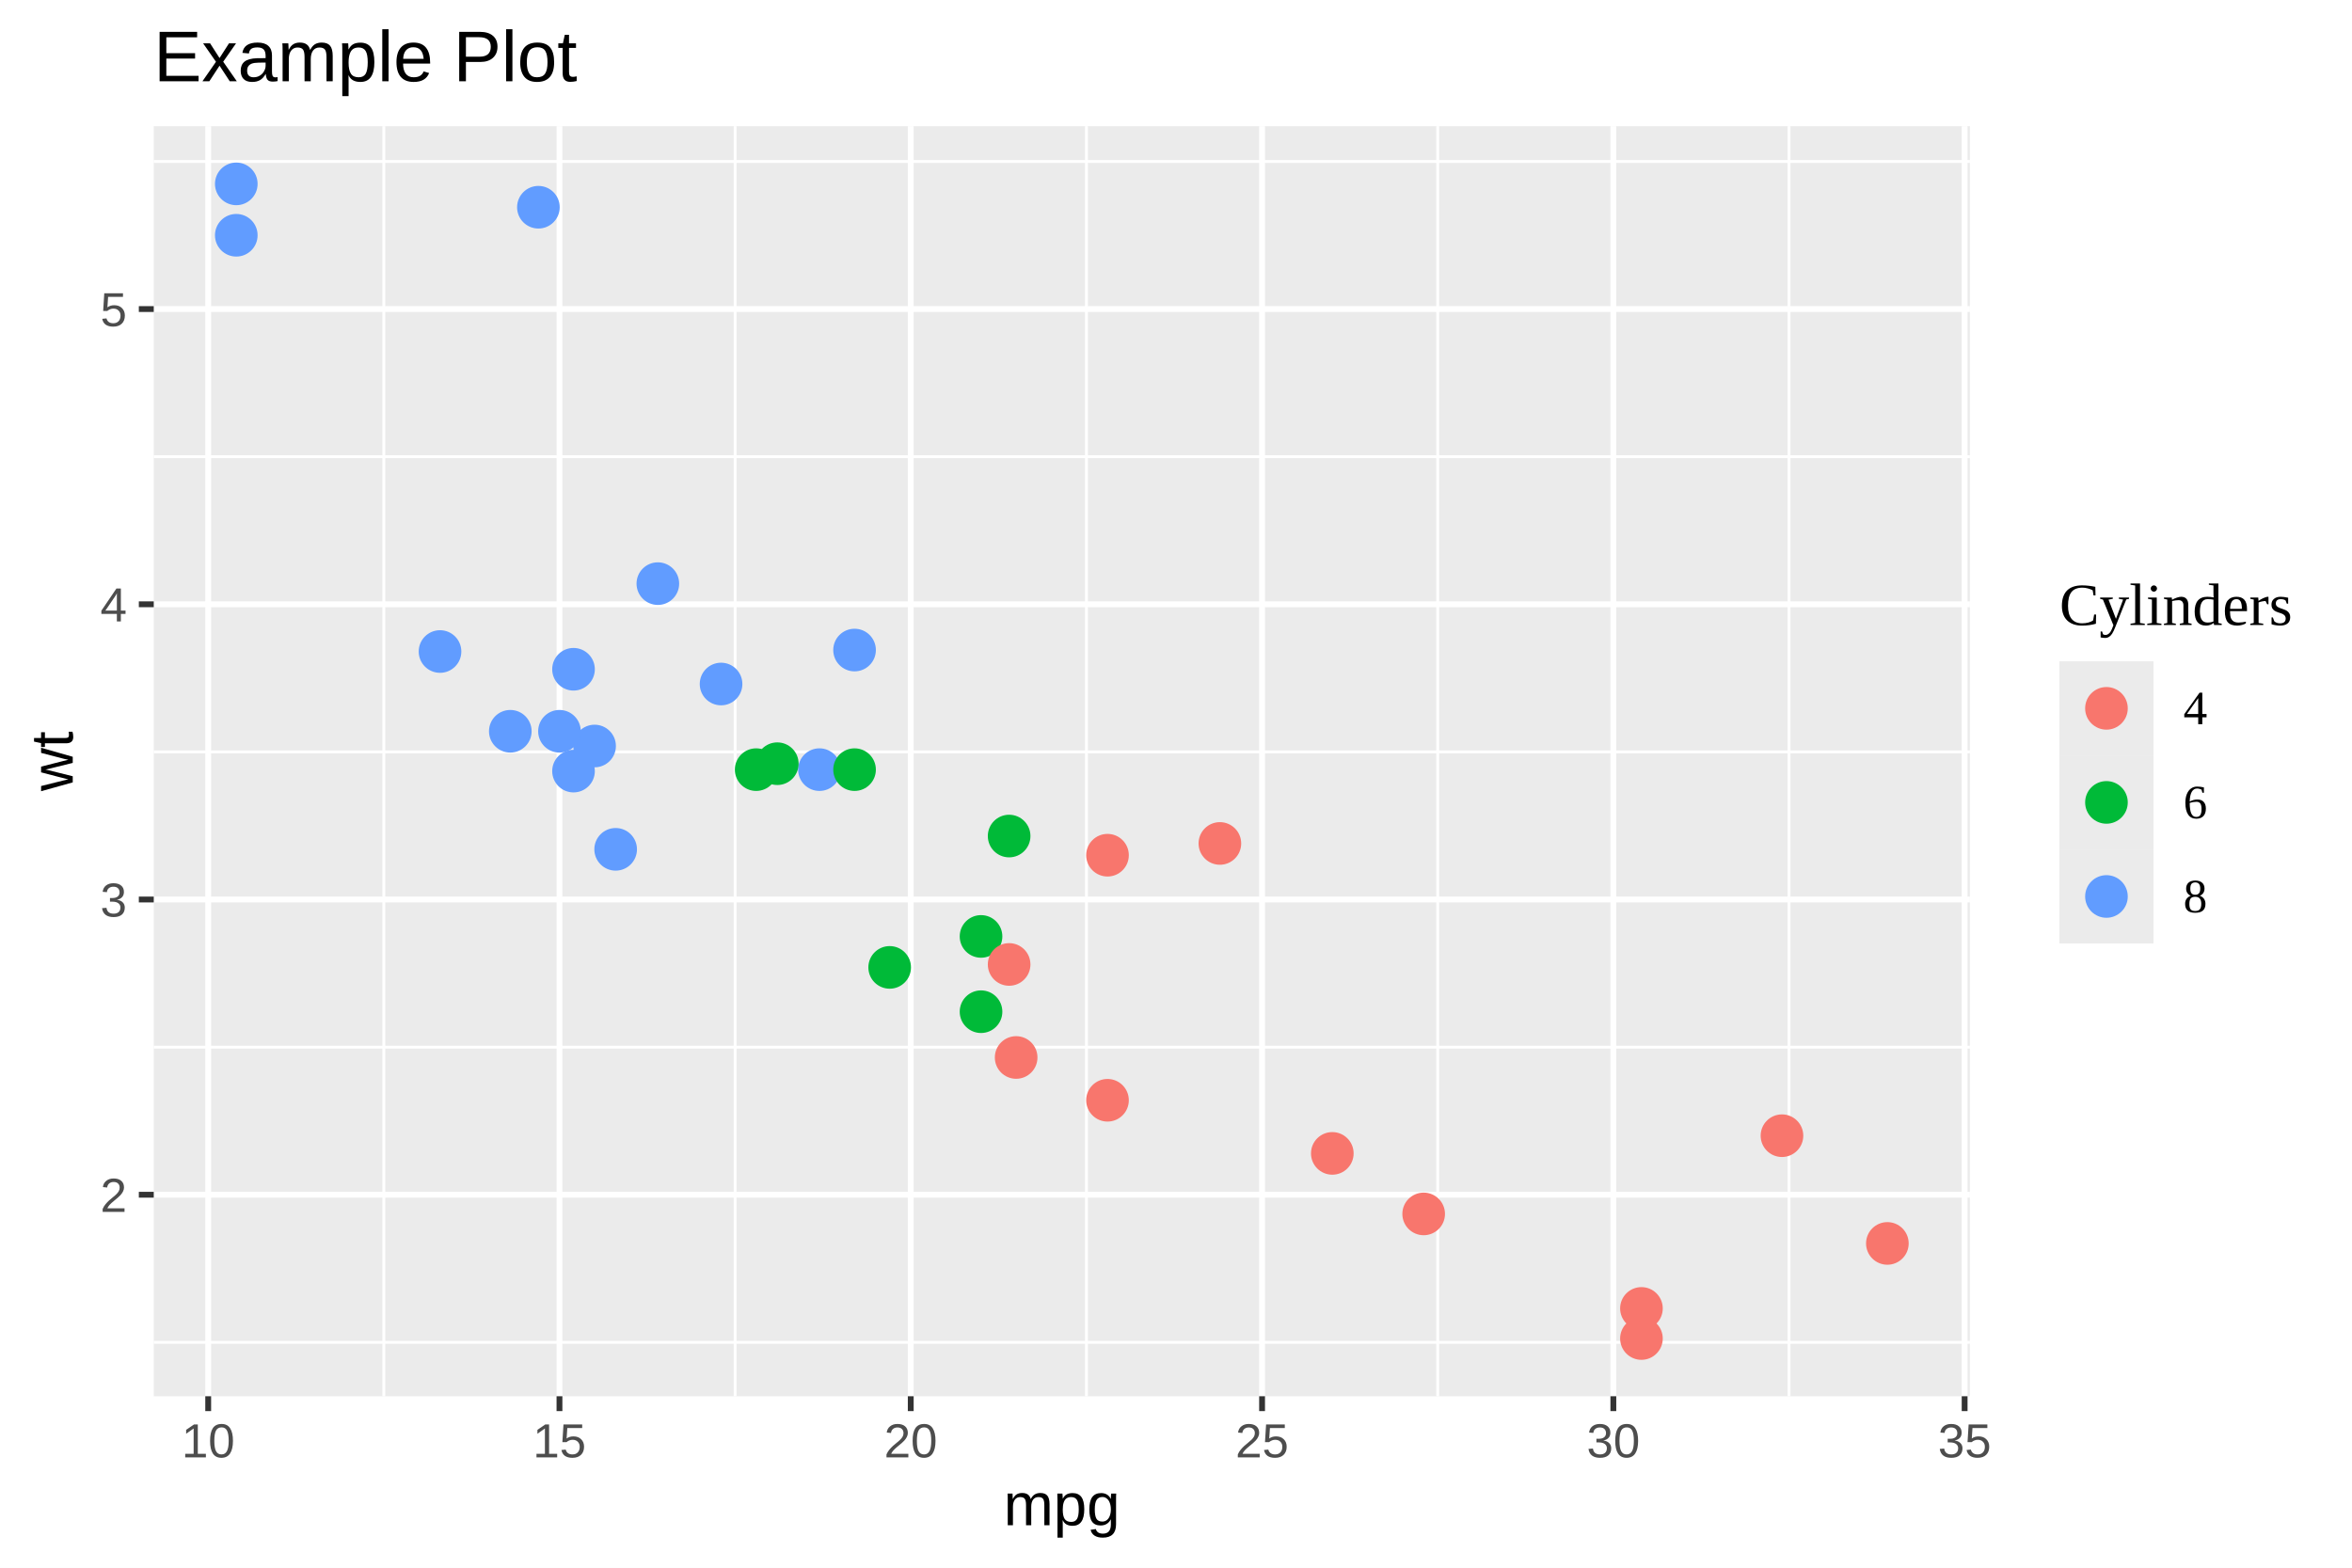
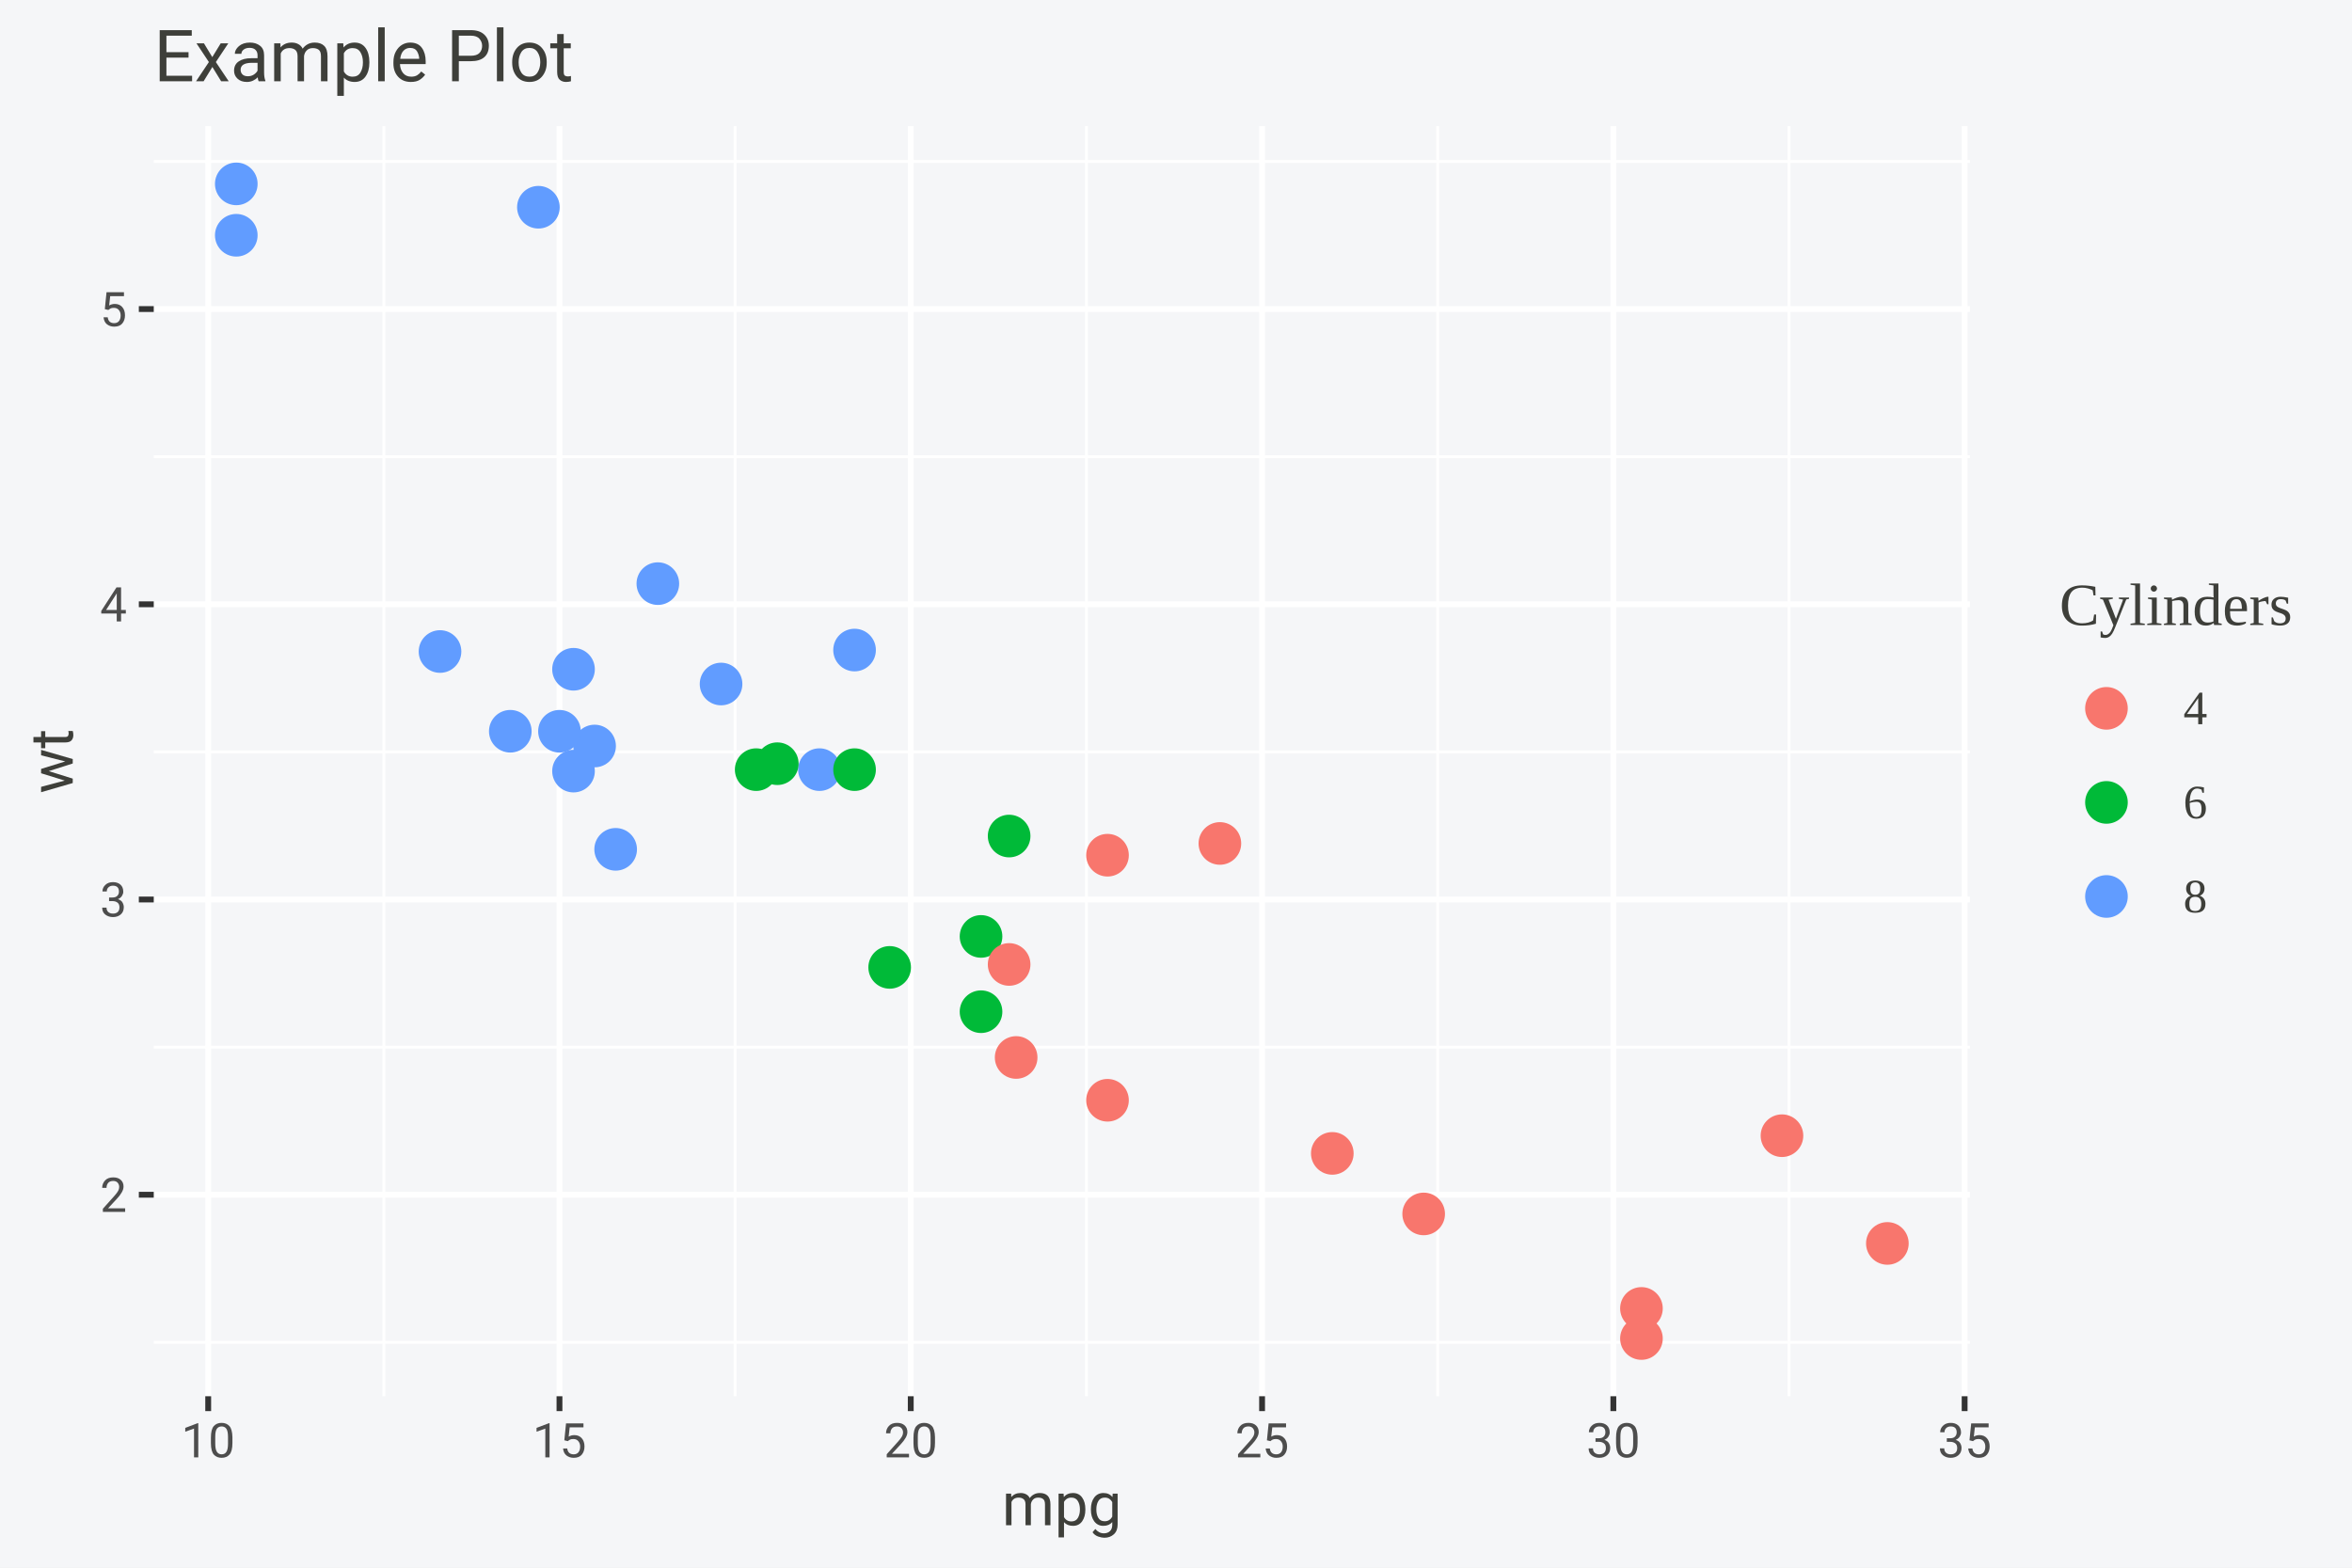
<svg xmlns="http://www.w3.org/2000/svg" width="432.00pt" height="288.00pt" viewBox="0 0 432.00 288.00">
  <g class="svglite">
    <defs>
      <style type="text/css">
-     .svglite line, .svglite polyline, .svglite polygon, .svglite path, .svglite rect, .svglite circle {
+     /* theme-aware-processed */
+     .svglite line, .svglite polyline, .svglite polygon, .svglite path, .svglite circle {
      fill: none;
-       stroke: #000000;
+       stroke: #3E3F3A;
+       stroke-linecap: round;
+       stroke-linejoin: round;
+       stroke-miterlimit: 10.00;
+     }
+     .svglite &gt; g &gt; rect {
+       fill: none;
+       stroke: #3E3F3A;
      stroke-linecap: round;
      stroke-linejoin: round;
      stroke-miterlimit: 10.00;
    }
    .svglite text {
      white-space: pre;
+       fill: #3E3F3A;
    }
    .svglite g.glyphgroup path {
      fill: inherit;
      stroke: none;
    }
  </style>
    </defs>
-     <rect width="100%" height="100%" style="stroke: none; fill: #F5F6F8;" />
+     <rect class="svg-bg" width="100%" height="100%" style="stroke: none; fill: #F5F6F8;" />
    <defs>
      <clipPath id="cpMC4wMHw0MzIuMDB8MC4wMHwyODguMDA=">
        <rect x="0.00" y="0.00" width="432.00" height="288.00" />
      </clipPath>
    </defs>
    <g clip-path="url(#cpMC4wMHw0MzIuMDB8MC4wMHwyODguMDA=)">
-       <rect x="0" y="0.00" width="432.00" height="288.00" style="stroke-width: 1.07; stroke: #FFFFFF; fill: #FFFFFF;" />
+       <rect x="0" y="0.00" width="432.00" height="288.00" style="stroke-width: 1.07; stroke: none;" />
    </g>
    <defs>
      <clipPath id="cpMjguMjR8MzYxLjgyfDIzLjE4fDI1Ni41MA==">
        <rect x="28.24" y="23.18" width="333.58" height="233.33" />
      </clipPath>
    </defs>
    <g clip-path="url(#cpMjguMjR8MzYxLjgyfDIzLjE4fDI1Ni41MA==)">
-       <rect x="28.24" y="23.18" width="333.58" height="233.33" style="stroke-width: 1.07; stroke: none; fill: #EBEBEB;" />
+       <rect x="28.24" y="23.18" width="333.58" height="233.33" style="stroke-width: 1.07; stroke: none;" />
      <polyline points="28.24,246.60 361.82,246.60 " style="stroke-width: 0.53; stroke: #FFFFFF; stroke-linecap: butt;" />
      <polyline points="28.24,192.37 361.82,192.37 " style="stroke-width: 0.53; stroke: #FFFFFF; stroke-linecap: butt;" />
      <polyline points="28.24,138.13 361.82,138.13 " style="stroke-width: 0.53; stroke: #FFFFFF; stroke-linecap: butt;" />
      <polyline points="28.24,83.90 361.82,83.90 " style="stroke-width: 0.53; stroke: #FFFFFF; stroke-linecap: butt;" />
      <polyline points="28.24,29.66 361.82,29.66 " style="stroke-width: 0.53; stroke: #FFFFFF; stroke-linecap: butt;" />
      <polyline points="70.50,256.50 70.50,23.18 " style="stroke-width: 0.53; stroke: #FFFFFF; stroke-linecap: butt;" />
      <polyline points="135.02,256.50 135.02,23.18 " style="stroke-width: 0.53; stroke: #FFFFFF; stroke-linecap: butt;" />
      <polyline points="199.55,256.50 199.55,23.18 " style="stroke-width: 0.53; stroke: #FFFFFF; stroke-linecap: butt;" />
      <polyline points="264.07,256.50 264.07,23.18 " style="stroke-width: 0.53; stroke: #FFFFFF; stroke-linecap: butt;" />
      <polyline points="328.59,256.50 328.59,23.18 " style="stroke-width: 0.53; stroke: #FFFFFF; stroke-linecap: butt;" />
      <polyline points="28.24,219.49 361.82,219.49 " style="stroke-width: 1.07; stroke: #FFFFFF; stroke-linecap: butt;" />
      <polyline points="28.24,165.25 361.82,165.25 " style="stroke-width: 1.07; stroke: #FFFFFF; stroke-linecap: butt;" />
      <polyline points="28.24,111.01 361.82,111.01 " style="stroke-width: 1.07; stroke: #FFFFFF; stroke-linecap: butt;" />
      <polyline points="28.24,56.78 361.82,56.78 " style="stroke-width: 1.07; stroke: #FFFFFF; stroke-linecap: butt;" />
      <polyline points="38.24,256.50 38.24,23.18 " style="stroke-width: 1.07; stroke: #FFFFFF; stroke-linecap: butt;" />
      <polyline points="102.76,256.50 102.76,23.18 " style="stroke-width: 1.07; stroke: #FFFFFF; stroke-linecap: butt;" />
      <polyline points="167.28,256.50 167.28,23.18 " style="stroke-width: 1.07; stroke: #FFFFFF; stroke-linecap: butt;" />
      <polyline points="231.81,256.50 231.81,23.18 " style="stroke-width: 1.07; stroke: #FFFFFF; stroke-linecap: butt;" />
      <polyline points="296.33,256.50 296.33,23.18 " style="stroke-width: 1.07; stroke: #FFFFFF; stroke-linecap: butt;" />
      <polyline points="360.85,256.50 360.85,23.18 " style="stroke-width: 1.07; stroke: #FFFFFF; stroke-linecap: butt;" />
      <circle cx="180.19" cy="185.86" r="3.56" style="stroke-width: 0.71; stroke: #00BA38; fill: #00BA38;" />
      <circle cx="180.19" cy="172.03" r="3.56" style="stroke-width: 0.71; stroke: #00BA38; fill: #00BA38;" />
      <circle cx="203.42" cy="202.13" r="3.56" style="stroke-width: 0.71; stroke: #F8766D; fill: #F8766D;" />
      <circle cx="185.35" cy="153.59" r="3.56" style="stroke-width: 0.71; stroke: #00BA38; fill: #00BA38;" />
      <circle cx="150.51" cy="141.39" r="3.56" style="stroke-width: 0.71; stroke: #619CFF; fill: #619CFF;" />
      <circle cx="142.77" cy="140.30" r="3.56" style="stroke-width: 0.71; stroke: #00BA38; fill: #00BA38;" />
      <circle cx="93.73" cy="134.34" r="3.56" style="stroke-width: 0.71; stroke: #619CFF; fill: #619CFF;" />
      <circle cx="224.06" cy="154.95" r="3.56" style="stroke-width: 0.71; stroke: #F8766D; fill: #F8766D;" />
      <circle cx="203.42" cy="157.11" r="3.56" style="stroke-width: 0.71; stroke: #F8766D; fill: #F8766D;" />
      <circle cx="156.96" cy="141.39" r="3.56" style="stroke-width: 0.71; stroke: #00BA38; fill: #00BA38;" />
      <circle cx="138.89" cy="141.39" r="3.56" style="stroke-width: 0.71; stroke: #00BA38; fill: #00BA38;" />
      <circle cx="120.83" cy="107.22" r="3.56" style="stroke-width: 0.71; stroke: #619CFF; fill: #619CFF;" />
      <circle cx="132.44" cy="125.66" r="3.56" style="stroke-width: 0.71; stroke: #619CFF; fill: #619CFF;" />
      <circle cx="105.34" cy="122.95" r="3.56" style="stroke-width: 0.71; stroke: #619CFF; fill: #619CFF;" />
      <circle cx="43.40" cy="43.22" r="3.56" style="stroke-width: 0.71; stroke: #619CFF; fill: #619CFF;" />
      <circle cx="43.40" cy="33.78" r="3.56" style="stroke-width: 0.71; stroke: #619CFF; fill: #619CFF;" />
      <circle cx="98.89" cy="38.07" r="3.56" style="stroke-width: 0.71; stroke: #619CFF; fill: #619CFF;" />
      <circle cx="327.30" cy="208.64" r="3.56" style="stroke-width: 0.71; stroke: #F8766D; fill: #F8766D;" />
      <circle cx="301.49" cy="240.37" r="3.56" style="stroke-width: 0.71; stroke: #F8766D; fill: #F8766D;" />
      <circle cx="346.66" cy="228.43" r="3.56" style="stroke-width: 0.71; stroke: #F8766D; fill: #F8766D;" />
      <circle cx="186.64" cy="194.27" r="3.56" style="stroke-width: 0.71; stroke: #F8766D; fill: #F8766D;" />
      <circle cx="109.21" cy="137.05" r="3.56" style="stroke-width: 0.71; stroke: #619CFF; fill: #619CFF;" />
      <circle cx="105.34" cy="141.66" r="3.56" style="stroke-width: 0.71; stroke: #619CFF; fill: #619CFF;" />
      <circle cx="80.82" cy="119.69" r="3.56" style="stroke-width: 0.71; stroke: #619CFF; fill: #619CFF;" />
      <circle cx="156.96" cy="119.42" r="3.56" style="stroke-width: 0.71; stroke: #619CFF; fill: #619CFF;" />
      <circle cx="261.49" cy="223.01" r="3.56" style="stroke-width: 0.71; stroke: #F8766D; fill: #F8766D;" />
      <circle cx="244.71" cy="211.89" r="3.56" style="stroke-width: 0.71; stroke: #F8766D; fill: #F8766D;" />
      <circle cx="301.49" cy="245.90" r="3.56" style="stroke-width: 0.71; stroke: #F8766D; fill: #F8766D;" />
      <circle cx="113.08" cy="156.03" r="3.56" style="stroke-width: 0.71; stroke: #619CFF; fill: #619CFF;" />
      <circle cx="163.41" cy="177.72" r="3.56" style="stroke-width: 0.71; stroke: #00BA38; fill: #00BA38;" />
      <circle cx="102.76" cy="134.34" r="3.56" style="stroke-width: 0.71; stroke: #619CFF; fill: #619CFF;" />
      <circle cx="185.35" cy="177.18" r="3.56" style="stroke-width: 0.71; stroke: #F8766D; fill: #F8766D;" />
    </g>
    <g clip-path="url(#cpMC4wMHw0MzIuMDB8MC4wMHwyODguMDA=)">
-       <text x="23.31" y="222.64" text-anchor="end" style="font-size: 8.80px;fill: #4D4D4D; font-family: &quot;Arial&quot;;" textLength="4.89px" lengthAdjust="spacingAndGlyphs">2</text>
-       <text x="23.31" y="168.40" text-anchor="end" style="font-size: 8.80px;fill: #4D4D4D; font-family: &quot;Arial&quot;;" textLength="4.89px" lengthAdjust="spacingAndGlyphs">3</text>
-       <text x="23.31" y="114.16" text-anchor="end" style="font-size: 8.80px;fill: #4D4D4D; font-family: &quot;Arial&quot;;" textLength="4.89px" lengthAdjust="spacingAndGlyphs">4</text>
-       <text x="23.31" y="59.93" text-anchor="end" style="font-size: 8.80px;fill: #4D4D4D; font-family: &quot;Arial&quot;;" textLength="4.89px" lengthAdjust="spacingAndGlyphs">5</text>
+       <text x="23.31" y="222.64" text-anchor="end" style="font-size: 8.80px;fill: #4D4D4D; font-family: &quot;Roboto&quot;, -apple-system, BlinkMacSystemFont, &quot;Segoe UI&quot;, system-ui, sans-serif;" textLength="4.89px" lengthAdjust="spacingAndGlyphs">2</text>
+       <text x="23.31" y="168.40" text-anchor="end" style="font-size: 8.80px;fill: #4D4D4D; font-family: &quot;Roboto&quot;, -apple-system, BlinkMacSystemFont, &quot;Segoe UI&quot;, system-ui, sans-serif;" textLength="4.89px" lengthAdjust="spacingAndGlyphs">3</text>
+       <text x="23.31" y="114.16" text-anchor="end" style="font-size: 8.80px;fill: #4D4D4D; font-family: &quot;Roboto&quot;, -apple-system, BlinkMacSystemFont, &quot;Segoe UI&quot;, system-ui, sans-serif;" textLength="4.89px" lengthAdjust="spacingAndGlyphs">4</text>
+       <text x="23.31" y="59.93" text-anchor="end" style="font-size: 8.80px;fill: #4D4D4D; font-family: &quot;Roboto&quot;, -apple-system, BlinkMacSystemFont, &quot;Segoe UI&quot;, system-ui, sans-serif;" textLength="4.89px" lengthAdjust="spacingAndGlyphs">5</text>
      <polyline points="25.50,219.49 28.24,219.49 " style="stroke-width: 1.07; stroke: #333333; stroke-linecap: butt;" />
      <polyline points="25.50,165.25 28.24,165.25 " style="stroke-width: 1.07; stroke: #333333; stroke-linecap: butt;" />
      <polyline points="25.50,111.01 28.24,111.01 " style="stroke-width: 1.07; stroke: #333333; stroke-linecap: butt;" />
      <polyline points="25.50,56.78 28.24,56.78 " style="stroke-width: 1.07; stroke: #333333; stroke-linecap: butt;" />
      <polyline points="38.24,259.24 38.24,256.50 " style="stroke-width: 1.07; stroke: #333333; stroke-linecap: butt;" />
      <polyline points="102.76,259.24 102.76,256.50 " style="stroke-width: 1.07; stroke: #333333; stroke-linecap: butt;" />
      <polyline points="167.28,259.24 167.28,256.50 " style="stroke-width: 1.07; stroke: #333333; stroke-linecap: butt;" />
      <polyline points="231.81,259.24 231.81,256.50 " style="stroke-width: 1.07; stroke: #333333; stroke-linecap: butt;" />
      <polyline points="296.33,259.24 296.33,256.50 " style="stroke-width: 1.07; stroke: #333333; stroke-linecap: butt;" />
      <polyline points="360.85,259.24 360.85,256.50 " style="stroke-width: 1.07; stroke: #333333; stroke-linecap: butt;" />
-       <text x="38.24" y="267.74" text-anchor="middle" style="font-size: 8.80px;fill: #4D4D4D; font-family: &quot;Arial&quot;;" textLength="9.78px" lengthAdjust="spacingAndGlyphs">10</text>
-       <text x="102.76" y="267.74" text-anchor="middle" style="font-size: 8.80px;fill: #4D4D4D; font-family: &quot;Arial&quot;;" textLength="9.78px" lengthAdjust="spacingAndGlyphs">15</text>
-       <text x="167.28" y="267.74" text-anchor="middle" style="font-size: 8.80px;fill: #4D4D4D; font-family: &quot;Arial&quot;;" textLength="9.78px" lengthAdjust="spacingAndGlyphs">20</text>
-       <text x="231.81" y="267.74" text-anchor="middle" style="font-size: 8.80px;fill: #4D4D4D; font-family: &quot;Arial&quot;;" textLength="9.78px" lengthAdjust="spacingAndGlyphs">25</text>
-       <text x="296.33" y="267.74" text-anchor="middle" style="font-size: 8.80px;fill: #4D4D4D; font-family: &quot;Arial&quot;;" textLength="9.78px" lengthAdjust="spacingAndGlyphs">30</text>
-       <text x="360.85" y="267.74" text-anchor="middle" style="font-size: 8.80px;fill: #4D4D4D; font-family: &quot;Arial&quot;;" textLength="9.78px" lengthAdjust="spacingAndGlyphs">35</text>
-       <text x="195.03" y="280.20" text-anchor="middle" style="font-size: 11.00px; font-family: &quot;Arial&quot;;" textLength="21.41px" lengthAdjust="spacingAndGlyphs">mpg</text>
-       <text transform="translate(13.36,139.84) rotate(-90)" text-anchor="middle" style="font-size: 11.00px; font-family: &quot;Arial&quot;;" textLength="11.00px" lengthAdjust="spacingAndGlyphs">wt</text>
-       <rect x="372.78" y="100.87" width="53.74" height="77.94" style="stroke-width: 1.07; stroke: none; fill: #FFFFFF;" />
+       <text x="38.24" y="267.74" text-anchor="middle" style="font-size: 8.80px;fill: #4D4D4D; font-family: &quot;Roboto&quot;, -apple-system, BlinkMacSystemFont, &quot;Segoe UI&quot;, system-ui, sans-serif;" textLength="9.78px" lengthAdjust="spacingAndGlyphs">10</text>
+       <text x="102.76" y="267.74" text-anchor="middle" style="font-size: 8.80px;fill: #4D4D4D; font-family: &quot;Roboto&quot;, -apple-system, BlinkMacSystemFont, &quot;Segoe UI&quot;, system-ui, sans-serif;" textLength="9.78px" lengthAdjust="spacingAndGlyphs">15</text>
+       <text x="167.28" y="267.74" text-anchor="middle" style="font-size: 8.80px;fill: #4D4D4D; font-family: &quot;Roboto&quot;, -apple-system, BlinkMacSystemFont, &quot;Segoe UI&quot;, system-ui, sans-serif;" textLength="9.78px" lengthAdjust="spacingAndGlyphs">20</text>
+       <text x="231.81" y="267.74" text-anchor="middle" style="font-size: 8.80px;fill: #4D4D4D; font-family: &quot;Roboto&quot;, -apple-system, BlinkMacSystemFont, &quot;Segoe UI&quot;, system-ui, sans-serif;" textLength="9.78px" lengthAdjust="spacingAndGlyphs">25</text>
+       <text x="296.33" y="267.74" text-anchor="middle" style="font-size: 8.80px;fill: #4D4D4D; font-family: &quot;Roboto&quot;, -apple-system, BlinkMacSystemFont, &quot;Segoe UI&quot;, system-ui, sans-serif;" textLength="9.78px" lengthAdjust="spacingAndGlyphs">30</text>
+       <text x="360.85" y="267.74" text-anchor="middle" style="font-size: 8.80px;fill: #4D4D4D; font-family: &quot;Roboto&quot;, -apple-system, BlinkMacSystemFont, &quot;Segoe UI&quot;, system-ui, sans-serif;" textLength="9.78px" lengthAdjust="spacingAndGlyphs">35</text>
+       <text x="195.03" y="280.20" text-anchor="middle" style="font-size: 11.00px; font-family: &quot;Roboto&quot;, -apple-system, BlinkMacSystemFont, &quot;Segoe UI&quot;, system-ui, sans-serif;" textLength="21.41px" lengthAdjust="spacingAndGlyphs">mpg</text>
+       <text transform="translate(13.36,139.84) rotate(-90)" text-anchor="middle" style="font-size: 11.00px; font-family: &quot;Roboto&quot;, -apple-system, BlinkMacSystemFont, &quot;Segoe UI&quot;, system-ui, sans-serif;" textLength="11.00px" lengthAdjust="spacingAndGlyphs">wt</text>
+       <rect x="372.78" y="100.87" width="53.74" height="77.94" style="stroke-width: 0.75; stroke: none;" />
+       <rect x="372.78" y="100.87" width="53.74" height="77.94" style="stroke-width: 1.07; stroke: none;" />
      <text x="378.26" y="114.82" style="font-size: 11.00px; font-family: &quot;Times New Roman&quot;;" textLength="42.78px" lengthAdjust="spacingAndGlyphs">Cylinders</text>
-       <rect x="378.26" y="121.49" width="17.28" height="17.28" style="stroke-width: 1.07; stroke: none; fill: #EBEBEB;" />
+       <rect x="378.26" y="121.49" width="17.28" height="17.28" style="stroke-width: 1.07; stroke: none;" />
      <circle cx="386.90" cy="130.13" r="3.56" style="stroke-width: 0.71; stroke: #F8766D; fill: #F8766D;" />
-       <rect x="378.26" y="138.77" width="17.28" height="17.28" style="stroke-width: 1.07; stroke: none; fill: #EBEBEB;" />
+       <rect x="378.26" y="138.77" width="17.28" height="17.28" style="stroke-width: 1.07; stroke: none;" />
      <circle cx="386.90" cy="147.41" r="3.56" style="stroke-width: 0.71; stroke: #00BA38; fill: #00BA38;" />
-       <rect x="378.26" y="156.05" width="17.28" height="17.28" style="stroke-width: 1.07; stroke: none; fill: #EBEBEB;" />
+       <rect x="378.26" y="156.05" width="17.28" height="17.28" style="stroke-width: 1.07; stroke: none;" />
      <circle cx="386.90" cy="164.69" r="3.56" style="stroke-width: 0.71; stroke: #619CFF; fill: #619CFF;" />
      <text x="401.02" y="133.05" style="font-size: 8.80px; font-family: &quot;Times New Roman&quot;;" textLength="4.41px" lengthAdjust="spacingAndGlyphs">4</text>
      <text x="401.02" y="150.33" style="font-size: 8.80px; font-family: &quot;Times New Roman&quot;;" textLength="4.41px" lengthAdjust="spacingAndGlyphs">6</text>
      <text x="401.02" y="167.61" style="font-size: 8.80px; font-family: &quot;Times New Roman&quot;;" textLength="4.41px" lengthAdjust="spacingAndGlyphs">8</text>
-       <text x="28.24" y="14.93" style="font-size: 13.20px; font-family: &quot;Arial&quot;;" textLength="77.67px" lengthAdjust="spacingAndGlyphs">Example Plot</text>
+       <text x="28.24" y="14.93" style="font-size: 13.20px; font-family: &quot;Roboto&quot;, -apple-system, BlinkMacSystemFont, &quot;Segoe UI&quot;, system-ui, sans-serif;" textLength="77.67px" lengthAdjust="spacingAndGlyphs">Example Plot</text>
    </g>
  </g>
</svg>
